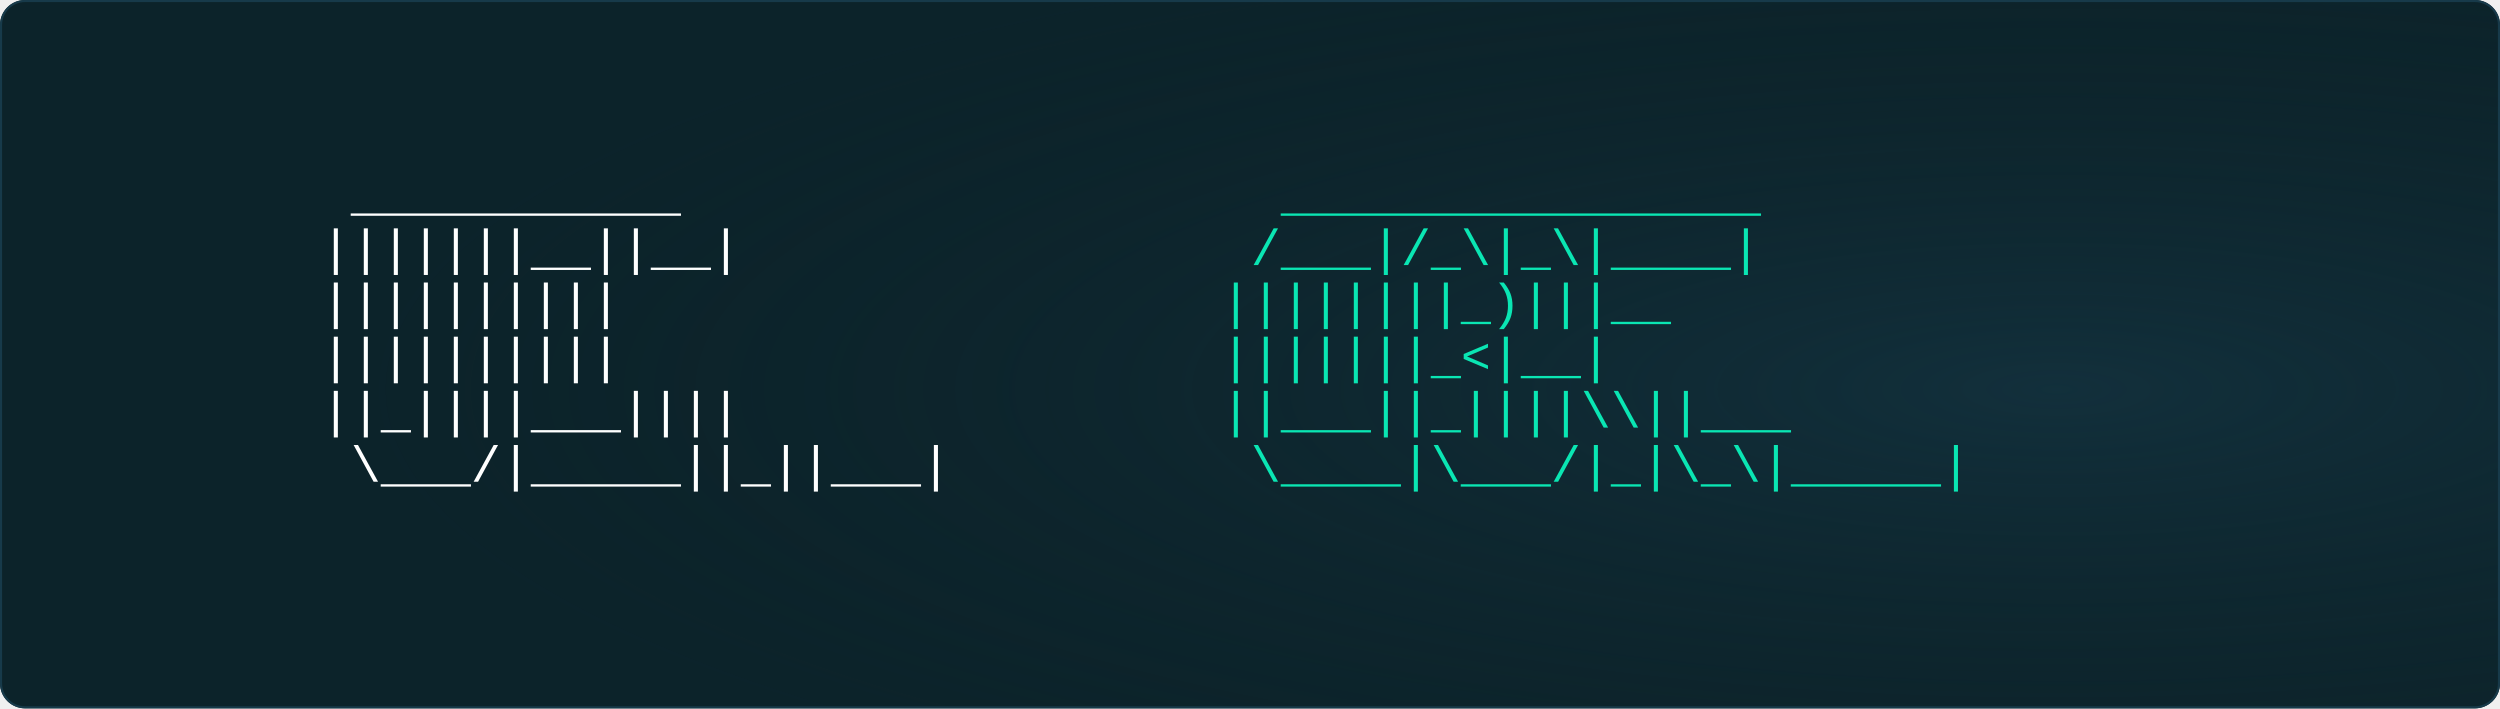
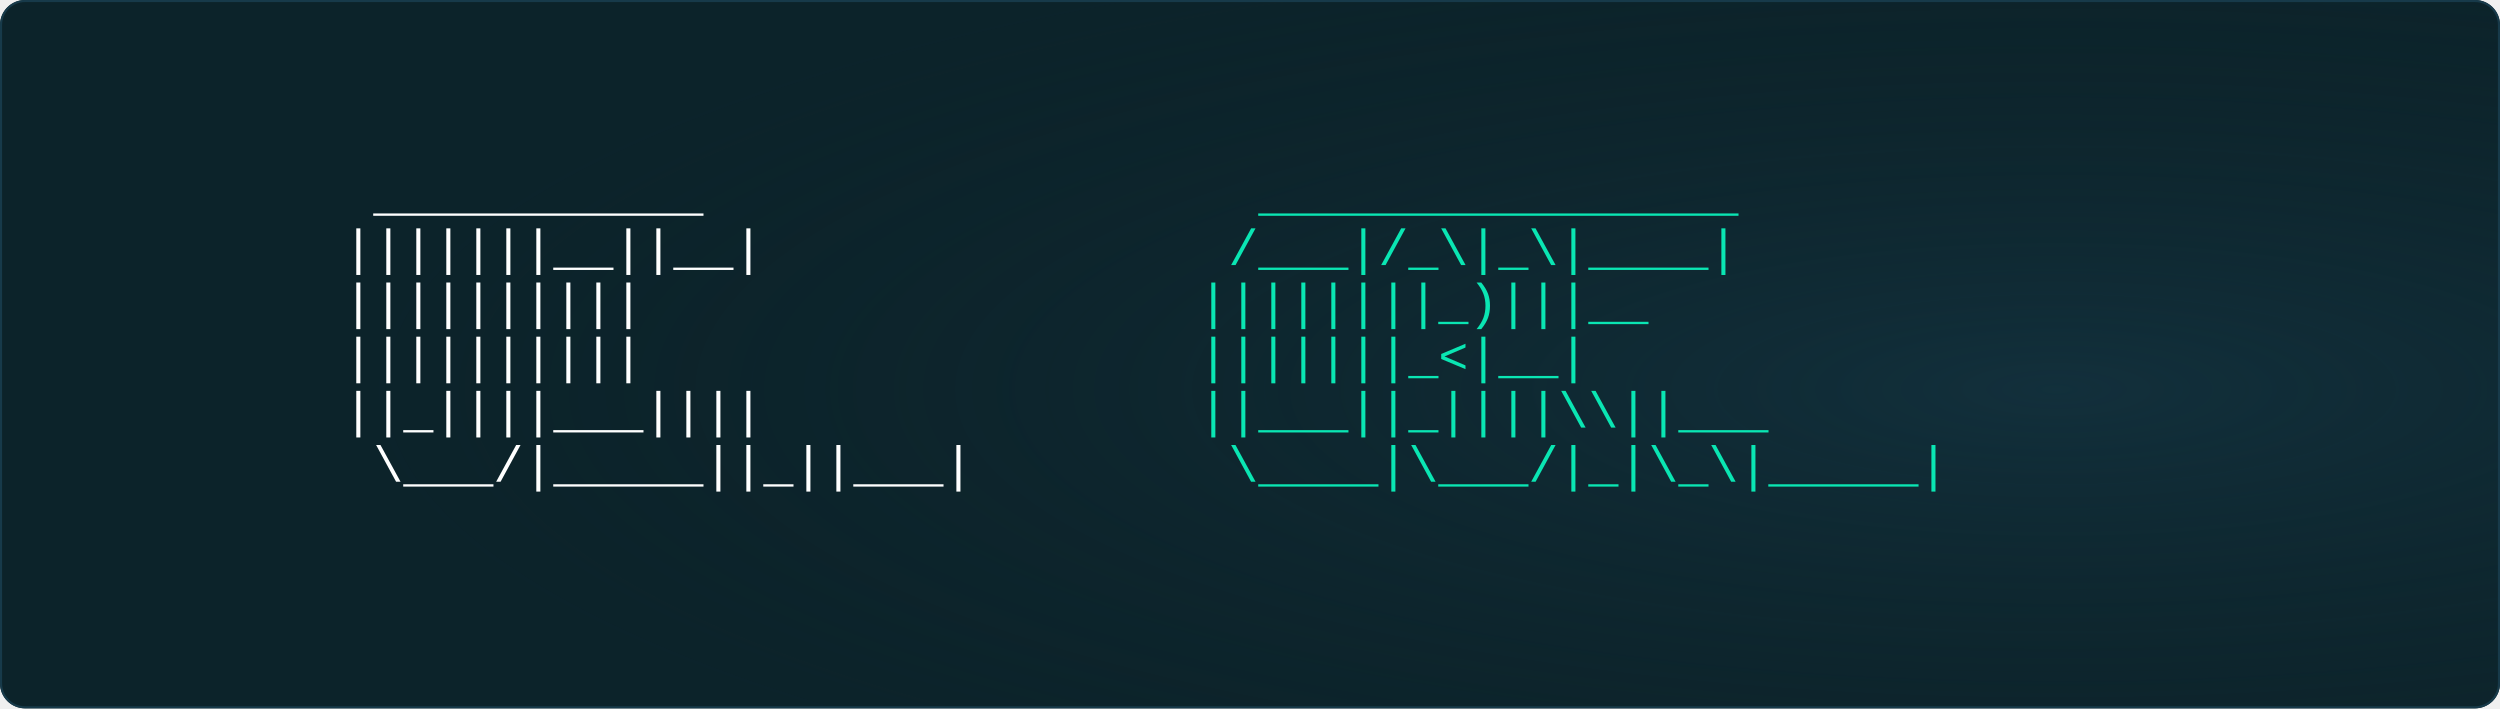
<svg xmlns="http://www.w3.org/2000/svg" width="1200" height="340" viewBox="0 0 1200 340" role="img" aria-labelledby="title description">
  <defs>
    <radialGradient id="ambient" cx="82%" cy="55%" r="68%">
      <stop offset="0" stop-color="#173A4A" stop-opacity=".55" />
      <stop offset="1" stop-color="#0C232A" stop-opacity="0" />
    </radialGradient>
  </defs>
  <rect width="1200" height="340" rx="12" fill="#0C232A" />
  <rect width="1200" height="340" rx="12" fill="url(#ambient)" />
  <rect x=".5" y=".5" width="1199" height="339" rx="11.5" fill="none" stroke="#173A4A" />
  <g font-family="ui-monospace, 'SFMono-Regular', Menlo, Consolas, 'Liberation Mono', monospace">
-     <g transform="translate(3 -14)" font-size="24" xml:space="preserve" style="white-space:pre">
-       <text x="165.4 223.0 280.6 395.8 410.2 424.6 439.0 453.4 511.0 525.4 539.8" y="115" fill="#FFFFFF">___________</text>
-       <text x="611.8 626.2 640.6 655.0 727.0 741.4 755.8 827.8 842.2 856.6 871.0 957.4 971.8 986.2 1000.6 1015.0" y="115" fill="#0AE6B3">________________</text>
-       <text x="151.0 179.8 208.6 237.4 266.2 295.0 381.4 395.8 453.4 467.8 496.6 511.0 539.8 554.2" y="141" fill="#FFFFFF">|||||||__||__|</text>
-       <text x="597.4 626.2 640.6 655.0 669.4 712.6 741.4 770.2 813.4 856.6 885.4 943.0 971.8 986.2 1000.6 1015.0 1029.4" y="141" fill="#0AE6B3">/___|/_\|_\|____|</text>
-       <text x="151.0 179.8 208.6 237.4 266.2 295.0 410.2 439.0 511.0 539.8" y="167" fill="#FFFFFF">||||||||||</text>
-       <text x="583.0 611.8 698.2 727.0 755.8 784.6 813.4 842.2 856.6 871.0 899.8 943.0 971.8 986.2 1000.6" y="167" fill="#0AE6B3">||||||||_)|||__</text>
-       <text x="151.0 179.8 208.6 237.4 266.2 295.0 410.2 439.0 511.0 539.8" y="193" fill="#FFFFFF">||||||||||</text>
-       <text x="583.0 611.8 698.2 727.0 755.8 784.6 813.4 856.6 885.4 943.0 986.2 1000.6 1015.0" y="193" fill="#0AE6B3">|||||||_&lt;|__|</text>
-       <text x="151.0 179.8 194.2 208.6 237.4 266.2 295.0 309.4 323.8 338.2 410.2 439.0 511.0 539.8" y="219" fill="#FFFFFF">||_||||___||||</text>
-       <text x="583.0 611.8 626.2 640.6 655.0 698.2 727.0 741.4 755.8 784.6 813.4 842.2 871.0 899.8 943.0 971.8 986.2 1000.6 1015.0" y="219" fill="#0AE6B3">||___||_||||\\||___</text>
-       <text x="165.4 179.8 194.2 208.6 223.0 266.2 280.6 295.0 309.4 323.8 338.2 352.6 410.2 424.6 439.0 496.6 511.0 525.4 539.8 554.2" y="245" fill="#FFFFFF">\___/|_____||_||___|</text>
-       <text x="597.4 611.8 626.2 640.6 655.0 669.4 712.6 727.0 741.4 755.8 770.2 813.4 827.8 842.2 885.4 899.8 914.2 943.0 957.4 971.8 986.2 1000.6 1015.0 1029.4" y="245" fill="#0AE6B3">\____|\___/|_|\_\|_____|</text>
+     <g transform="translate(13.8 -14)" font-size="24" xml:space="preserve" style="white-space:pre">
+       <text x="165.4 223.0 280.6 374.2 388.6 403.0 417.4 431.8 489.4 503.8 518.2" y="115" fill="#FFFFFF">___________</text>
+       <text x="590.2 604.6 619.0 633.4 705.4 719.8 734.2 806.2 820.6 835.0 849.4 935.8 950.2 964.6 979.0 993.4" y="115" fill="#0AE6B3">________________</text>
+       <text x="151.0 179.8 208.6 237.4 266.2 295.0 359.8 374.2 431.8 446.2 475.0 489.4 518.2 532.6" y="141" fill="#FFFFFF">|||||||__||__|</text>
+       <text x="575.8 604.6 619.0 633.4 647.8 691.0 719.8 748.6 791.8 835.0 863.8 921.4 950.2 964.6 979.0 993.4 1007.8" y="141" fill="#0AE6B3">/___|/_\|_\|____|</text>
+       <text x="151.0 179.8 208.6 237.4 266.2 295.0 388.6 417.4 489.4 518.2" y="167" fill="#FFFFFF">||||||||||</text>
+       <text x="561.4 590.2 676.6 705.4 734.2 763.0 791.8 820.6 835.0 849.4 878.2 921.4 950.2 964.6 979.0" y="167" fill="#0AE6B3">||||||||_)|||__</text>
+       <text x="151.0 179.8 208.6 237.4 266.2 295.0 388.6 417.4 489.4 518.2" y="193" fill="#FFFFFF">||||||||||</text>
+       <text x="561.4 590.2 676.6 705.4 734.2 763.0 791.8 835.0 863.8 921.4 964.6 979.0 993.4" y="193" fill="#0AE6B3">|||||||_&lt;|__|</text>
+       <text x="151.0 179.8 194.2 208.6 237.4 266.2 295.0 309.4 323.8 338.2 388.6 417.4 489.4 518.2" y="219" fill="#FFFFFF">||_||||___||||</text>
+       <text x="561.4 590.2 604.6 619.0 633.4 676.6 705.4 719.8 734.2 763.0 791.8 820.6 849.4 878.2 921.4 950.2 964.6 979.0 993.4" y="219" fill="#0AE6B3">||___||_||||\\||___</text>
+       <text x="165.4 179.8 194.2 208.6 223.0 266.2 280.6 295.0 309.4 323.8 338.2 352.6 388.6 403.0 417.4 475.0 489.4 503.8 518.2 532.6" y="245" fill="#FFFFFF">\___/|_____||_||___|</text>
+       <text x="575.8 590.2 604.6 619.0 633.4 647.8 691.0 705.4 719.8 734.2 748.6 791.8 806.2 820.6 863.8 878.2 892.6 921.4 935.8 950.2 964.6 979.0 993.4 1007.8" y="245" fill="#0AE6B3">\____|\___/|_|\_\|_____|</text>
    </g>
  </g>
</svg>
